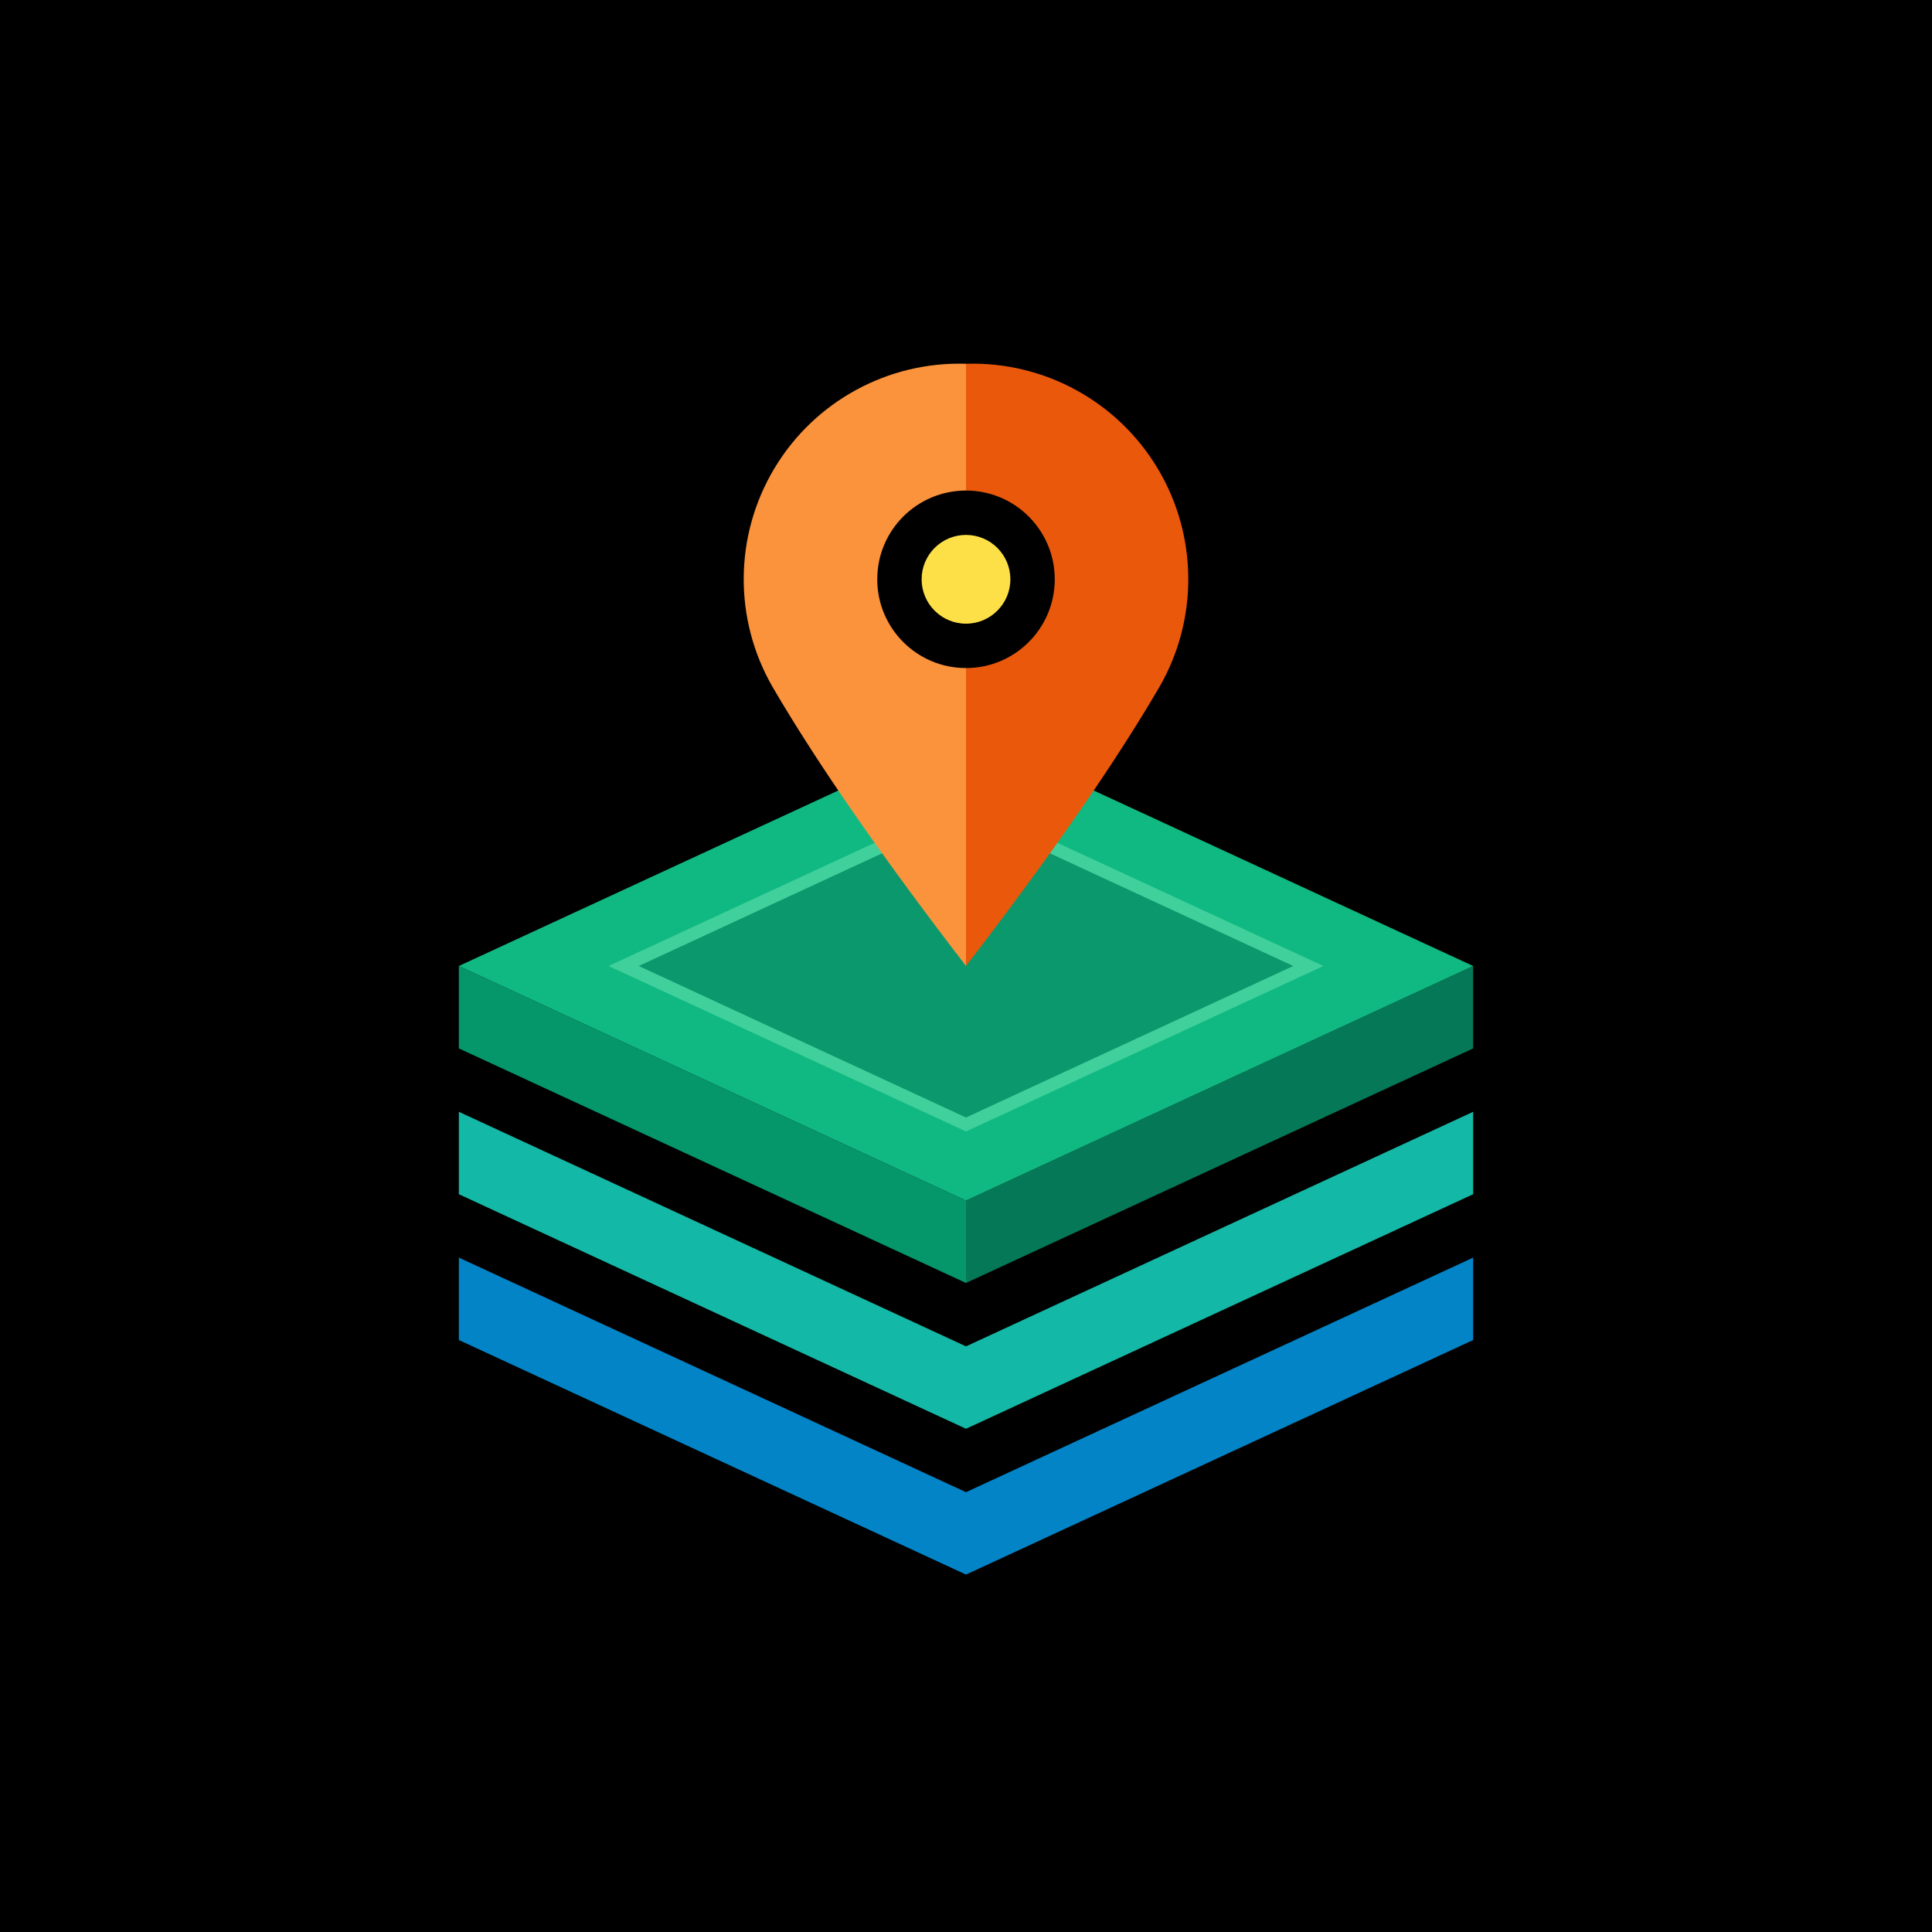
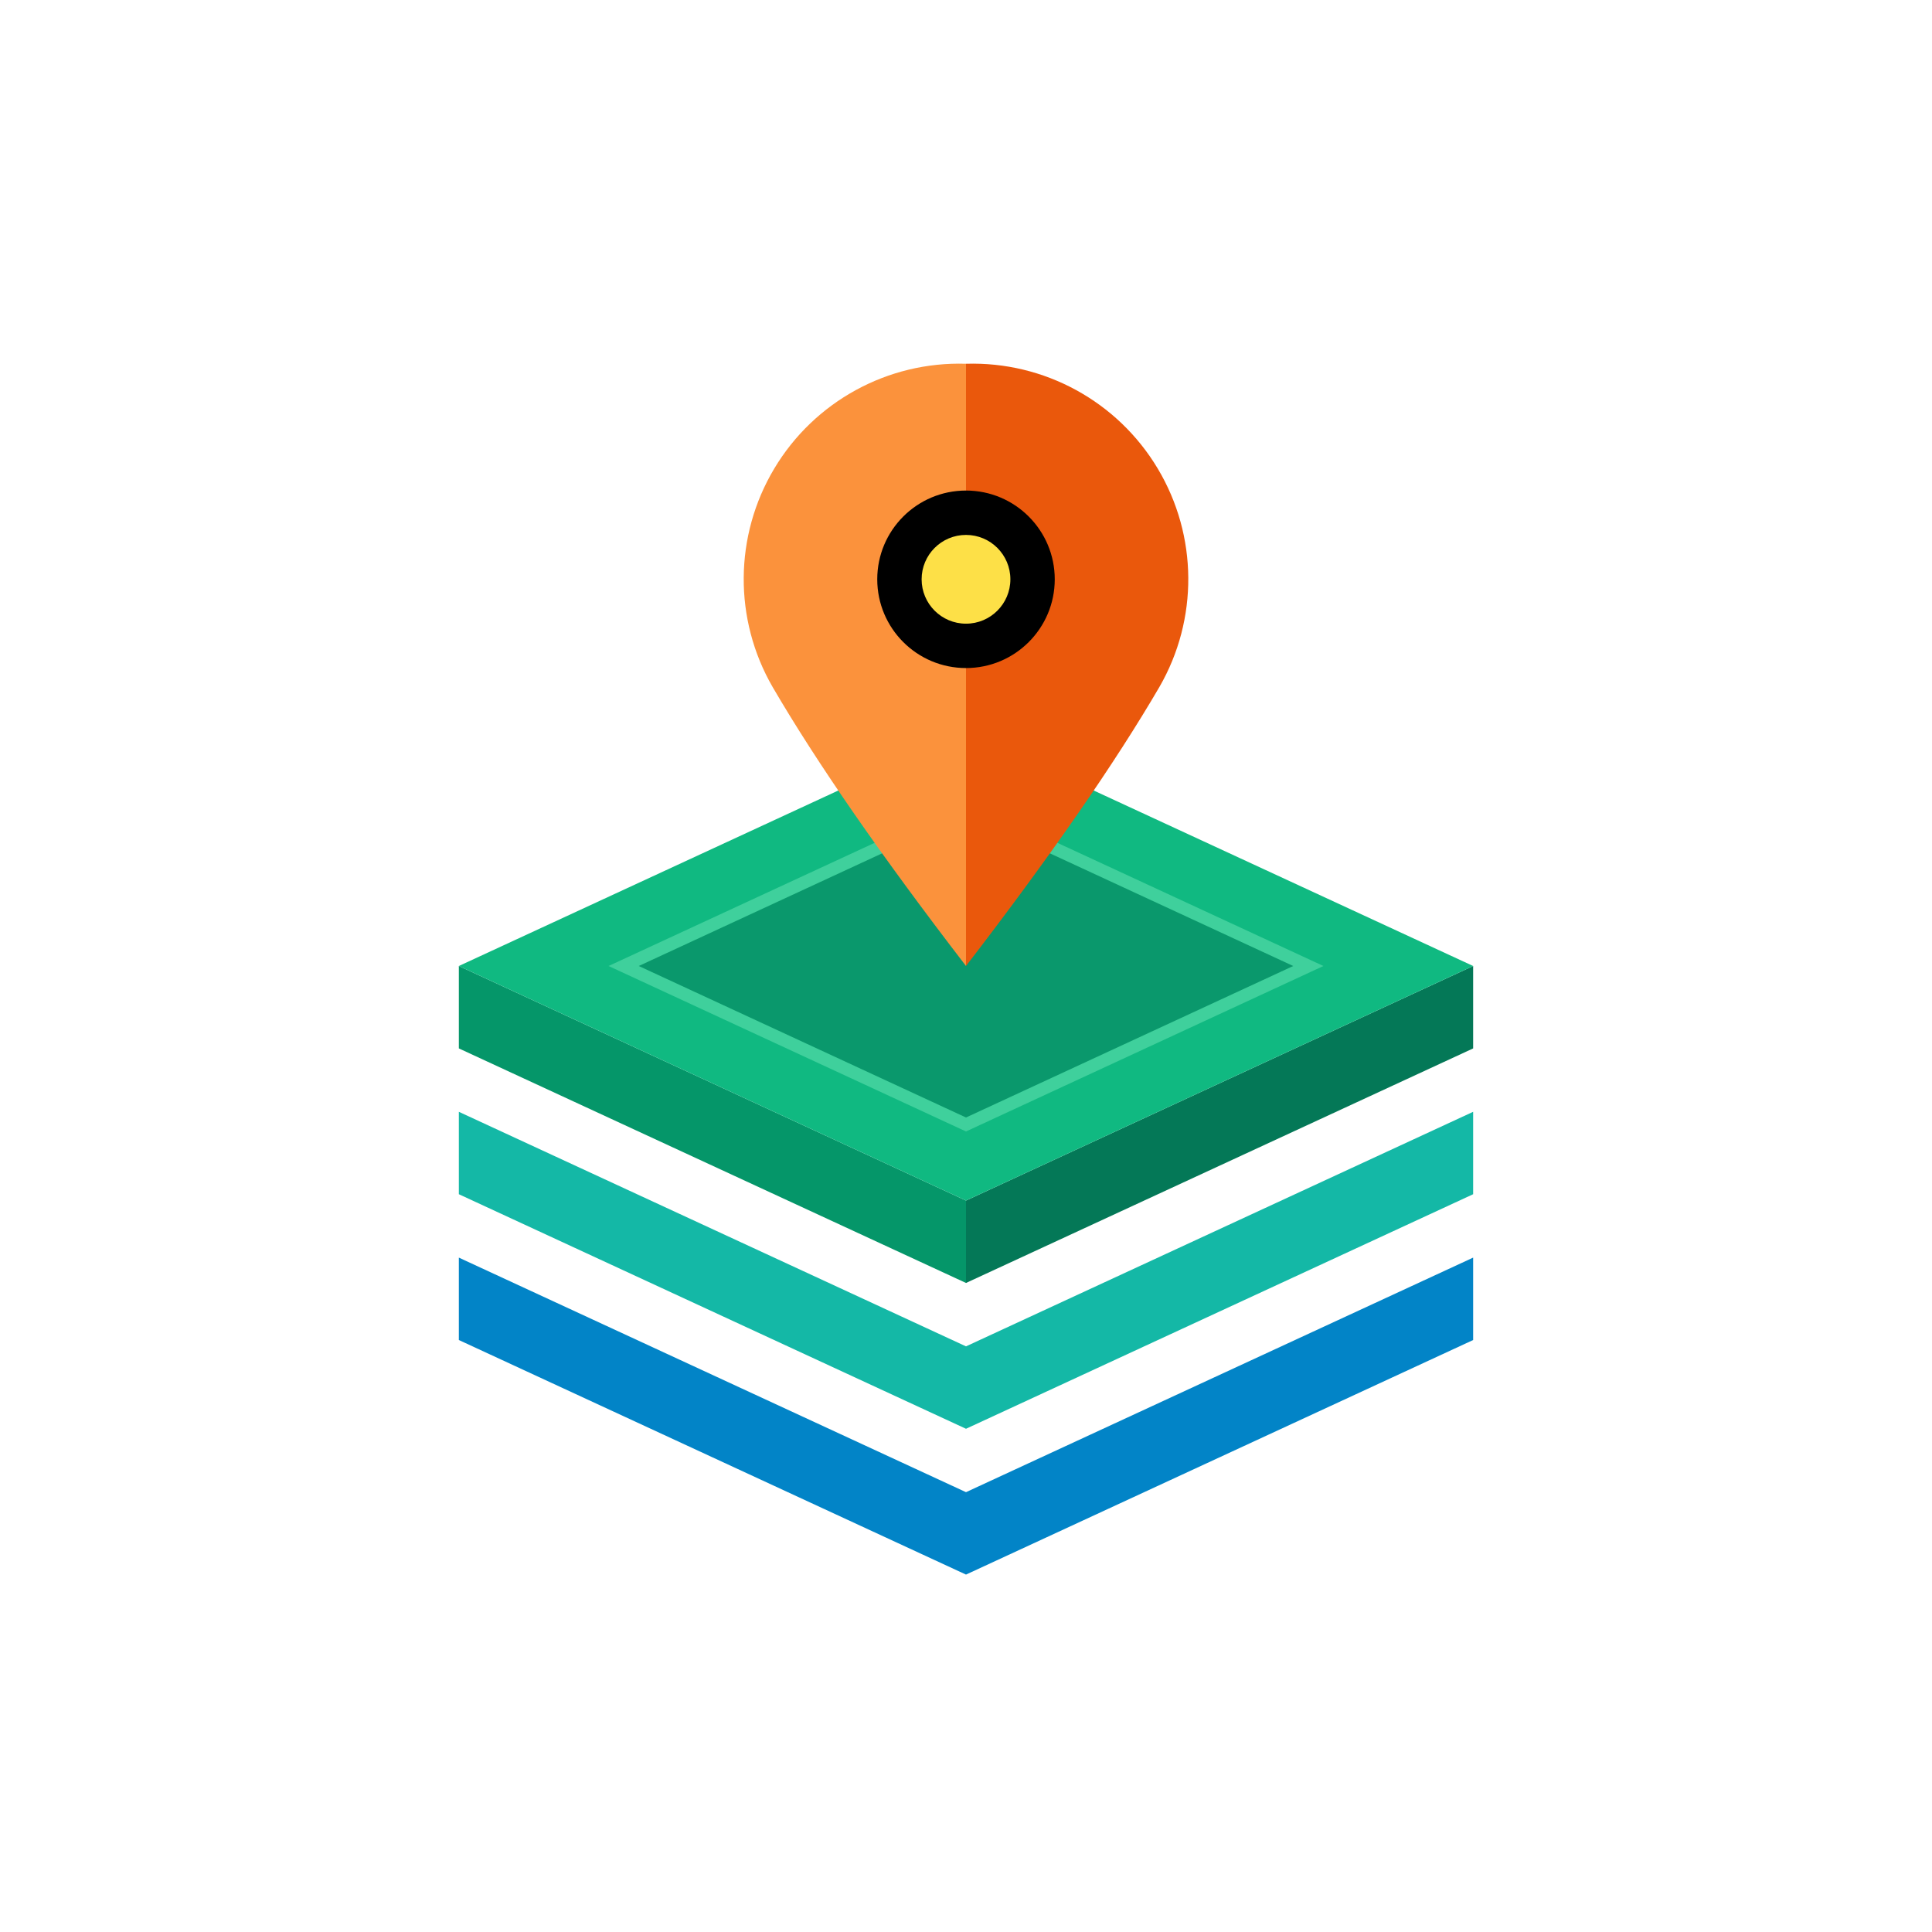
<svg xmlns="http://www.w3.org/2000/svg" viewBox="0 0 512 512" width="100%" height="100%">
-   <rect width="512" height="512" fill="#000000" />
  <g transform="translate(256 256) scale(0.84) translate(-256 -256)">
    <path d="M96 348 L256 422 L416 348 L416 374 L256 448 L96 374 Z" fill="#0284C7" />
    <path d="M96 302 L256 376 L416 302 L416 328 L256 402 L96 328 Z" fill="#14B8A6" />
    <path d="M96 256 L256 330 L256 356 L96 282 Z" fill="#059669" />
    <path d="M416 256 L256 330 L256 356 L416 282 Z" fill="#047857" />
    <path d="M256 182 L416 256 L256 330 L96 256 Z" fill="#10B981" />
    <path d="M256 206 L364 256 L256 306 L148 256 Z" fill="#047857" opacity="0.5" stroke="#6EE7B7" stroke-width="4" />
    <path d="M256 256 Q216 204 195 168 A68 68 0 0 1 256 66 Z" fill="#FB923C" />
    <path d="M256 256 Q296 204 317 168 A68 68 0 0 0 256 66 Z" fill="#EA580C" />
    <circle cx="256" cy="134" r="28" fill="#000000" />
    <circle cx="256" cy="134" r="14" fill="#FDE047" />
  </g>
</svg>
